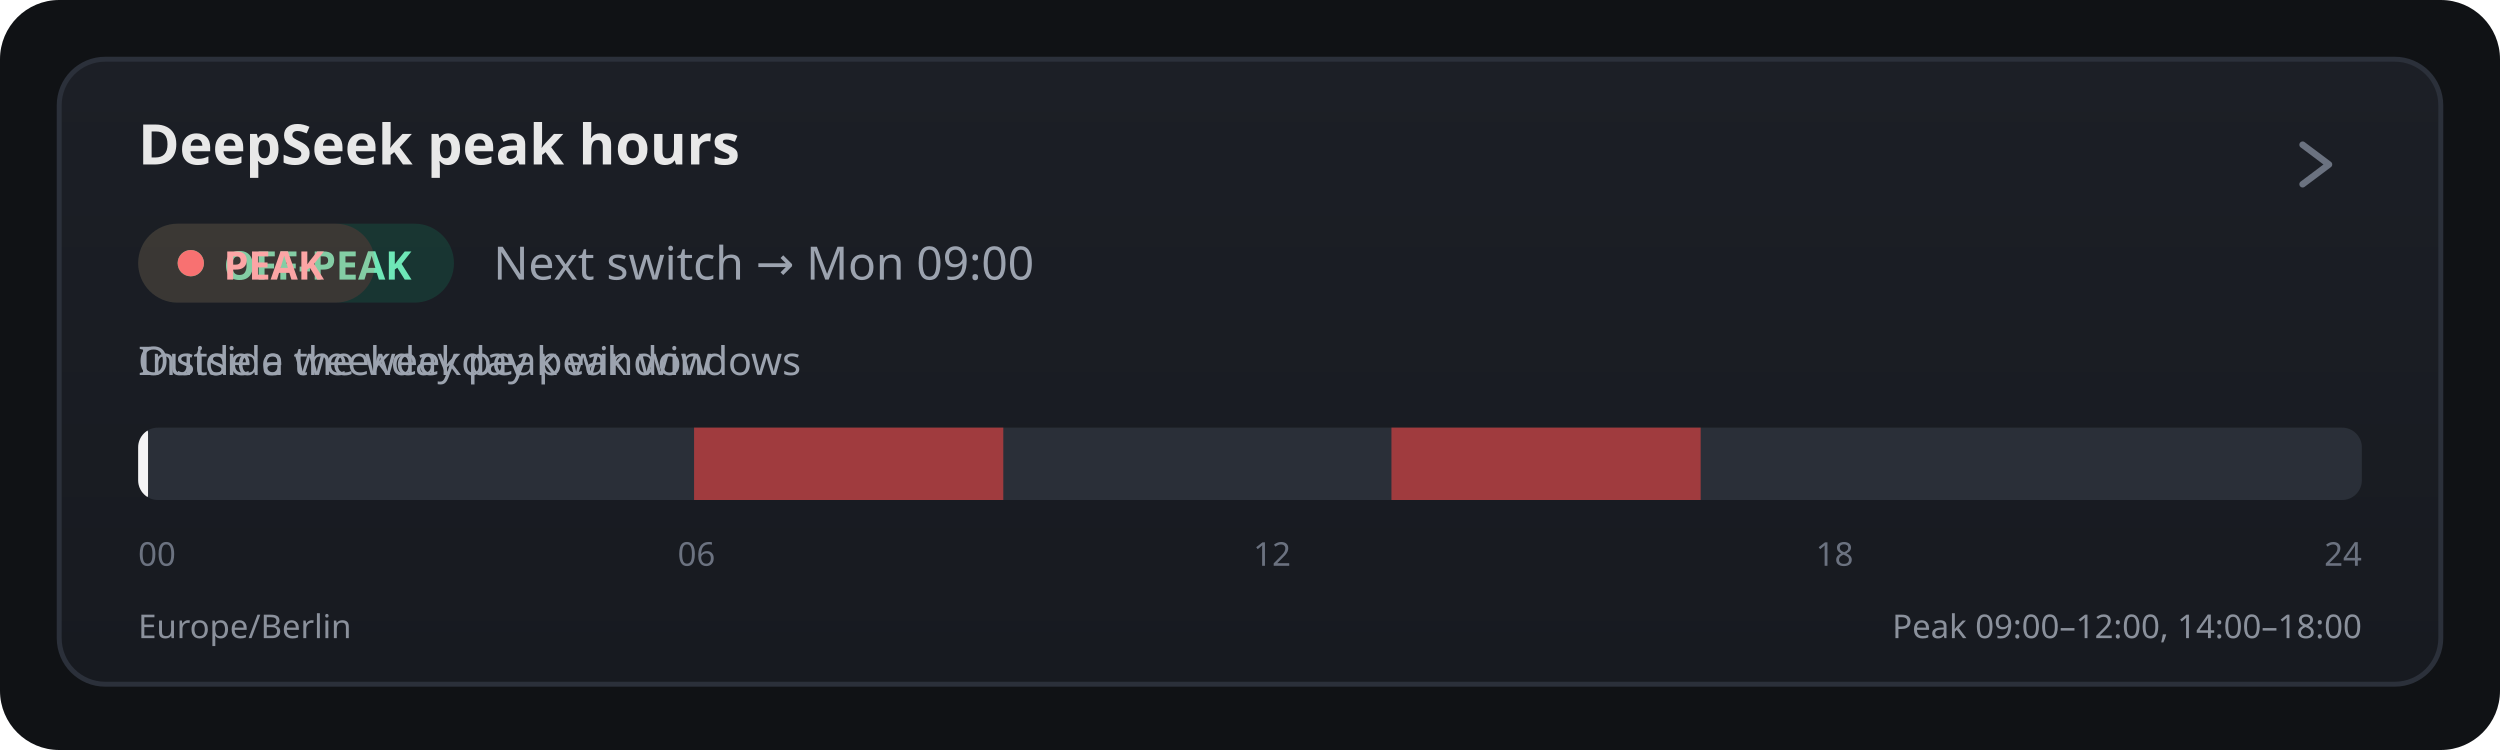
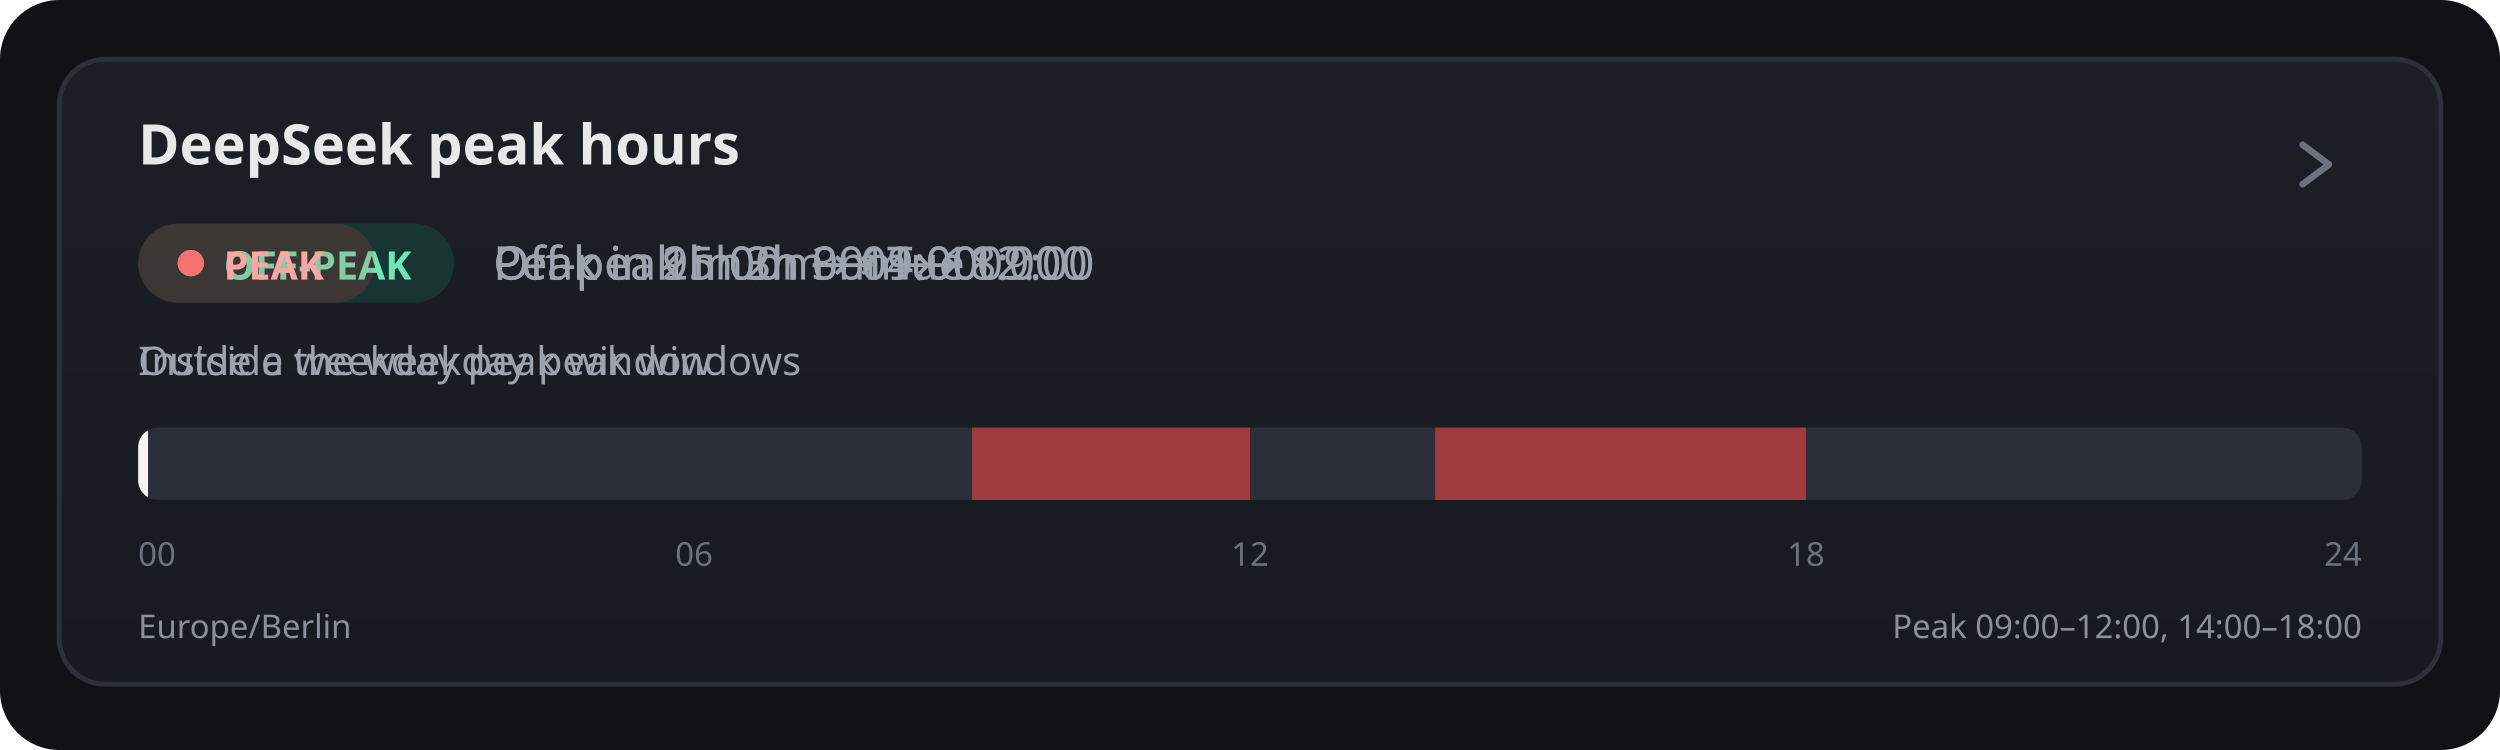
<svg xmlns="http://www.w3.org/2000/svg" width="760" height="228" viewBox="0 0 760 228" role="img" aria-label="Animated DeepSeek Clock: the now marker moves through the day and the section flips between off-peak and peak">
  <defs>
    <linearGradient id="demo-card" x1="0" y1="0" x2="0" y2="1">
      <stop offset="0" stop-color="#1c1f26" />
      <stop offset="1" stop-color="#171a20" />
    </linearGradient>
    <clipPath id="demo-band-clip">
      <rect x="42" y="130" width="676" height="22" rx="6" />
    </clipPath>
  </defs>
  <rect width="760" height="228" rx="18" fill="#101215" />
  <rect x="18" y="18" width="724" height="190" rx="14" fill="url(#demo-card)" stroke="#2b303a" stroke-width="1.5" />
  <text x="42" y="50" font-family="ui-sans-serif, system-ui, sans-serif" font-size="17" font-weight="600" fill="#e8e8e8">DeepSeek peak hours</text>
  <path d="M700 44 l8 6 -8 6" fill="none" stroke="#6b7280" stroke-width="2" stroke-linecap="round" stroke-linejoin="round" />
  <g>
-     <animate attributeName="opacity" dur="16s" repeatCount="indefinite" keyTimes="0;0.23;0.27;0.37;0.41;0.54;0.58;0.68;0.72;1" values="1;1;0;0;1;1;0;0;1;1" />
+     <animate attributeName="opacity" dur="16s" repeatCount="indefinite" keyTimes="0;0.36;0.39;0.49;0.515;0.575;0.595;0.74;0.76;1" values="1;1;0;0;1;1;0;0;1;1" />
    <rect x="42" y="68" width="96" height="24" rx="12" fill="#10b981" fill-opacity="0.16" />
    <circle cx="58" cy="80" r="4" fill="#34d399" />
    <text x="68" y="85" font-family="ui-sans-serif, system-ui, sans-serif" font-size="12" font-weight="700" fill="#6ee7b7">OFF-PEAK</text>
  </g>
  <g>
-     <animate attributeName="opacity" dur="16s" repeatCount="indefinite" keyTimes="0;0.23;0.27;0.37;0.41;0.54;0.58;0.68;0.72;1" values="0;0;1;1;0;0;1;1;0;0" />
+     <animate attributeName="opacity" dur="16s" repeatCount="indefinite" keyTimes="0;0.36;0.39;0.49;0.515;0.575;0.595;0.74;0.76;1" values="0;0;1;1;0;0;1;1;0;0" />
    <rect x="42" y="68" width="72" height="24" rx="12" fill="#ef4444" fill-opacity="0.16" />
    <circle cx="58" cy="80" r="4" fill="#f87171" />
    <text x="68" y="85" font-family="ui-sans-serif, system-ui, sans-serif" font-size="12" font-weight="700" fill="#fca5a5">PEAK</text>
  </g>
-   <text x="150" y="85" font-family="ui-sans-serif, system-ui, sans-serif" font-size="14" fill="#9ca3af">Next switch  →  Mon 09:00</text>
  <g>
-     <animate attributeName="opacity" dur="16s" repeatCount="indefinite" keyTimes="0;0.23;0.27;0.37;0.41;0.54;0.58;0.68;0.72;1" values="1;1;0;0;1;1;0;0;1;1" />
+     <animate attributeName="opacity" dur="16s" repeatCount="indefinite" keyTimes="0;0.36;0.39;1" values="1;1;0;0" />
+     <text x="150" y="85" font-family="ui-sans-serif, system-ui, sans-serif" font-size="14" fill="#9ca3af">Peak in 9h 0m  →  09:00</text>
+   </g>
+   <g>
+     <animate attributeName="opacity" dur="16s" repeatCount="indefinite" keyTimes="0;0.36;0.39;0.49;0.515;1" values="0;0;1;1;0;0" />
+     <text x="150" y="85" font-family="ui-sans-serif, system-ui, sans-serif" font-size="14" fill="#9ca3af">Off-peak in 2h 30m  →  12:00</text>
+   </g>
+   <g>
+     <animate attributeName="opacity" dur="16s" repeatCount="indefinite" keyTimes="0;0.49;0.515;0.575;0.595;1" values="0;0;1;1;0;0" />
+     <text x="150" y="85" font-family="ui-sans-serif, system-ui, sans-serif" font-size="14" fill="#9ca3af">Peak in 2h 0m  →  14:00</text>
+   </g>
+   <g>
+     <animate attributeName="opacity" dur="16s" repeatCount="indefinite" keyTimes="0;0.575;0.595;0.74;0.76;1" values="0;0;1;1;0;0" />
+     <text x="150" y="85" font-family="ui-sans-serif, system-ui, sans-serif" font-size="14" fill="#9ca3af">Off-peak in 3h 0m  →  18:00</text>
+   </g>
+   <g>
+     <animate attributeName="opacity" dur="16s" repeatCount="indefinite" keyTimes="0;0.74;0.76;1" values="0;0;1;1" />
+     <text x="150" y="85" font-family="ui-sans-serif, system-ui, sans-serif" font-size="14" fill="#9ca3af">Peak in 15h 0m  →  Tue 09:00</text>
+   </g>
+   <g>
+     <animate attributeName="opacity" dur="16s" repeatCount="indefinite" keyTimes="0;0.36;0.39;0.49;0.515;0.575;0.595;0.74;0.76;1" values="1;1;0;0;1;1;0;0;1;1" />
    <text x="42" y="114" font-family="ui-sans-serif, system-ui, sans-serif" font-size="12" fill="#9ca3af">Outside the weekday peak windows</text>
  </g>
  <g>
-     <animate attributeName="opacity" dur="16s" repeatCount="indefinite" keyTimes="0;0.23;0.27;0.37;0.41;0.54;0.58;0.68;0.72;1" values="0;0;1;1;0;0;1;1;0;0" />
+     <animate attributeName="opacity" dur="16s" repeatCount="indefinite" keyTimes="0;0.36;0.39;0.49;0.515;0.575;0.595;0.74;0.76;1" values="0;0;1;1;0;0;1;1;0;0" />
    <text x="42" y="114" font-family="ui-sans-serif, system-ui, sans-serif" font-size="12" fill="#9ca3af">Inside a weekday peak window</text>
  </g>
  <g clip-path="url(#demo-band-clip)">
    <rect x="42" y="130" width="676" height="22" fill="#2a2f38" />
-     <rect x="211" y="130" width="94" height="22" fill="#ef4444" fill-opacity="0.6" />
-     <rect x="423" y="130" width="94" height="22" fill="#ef4444" fill-opacity="0.6" />
+     <rect x="295.5" y="130" width="84.5" height="22" fill="#ef4444" fill-opacity="0.6" />
+     <rect x="436.3" y="130" width="112.7" height="22" fill="#ef4444" fill-opacity="0.6" />
    <rect x="42" y="130" width="3" height="22" rx="1.5" fill="#f4f4f5">
-       <animate attributeName="x" values="42;715" dur="16s" repeatCount="indefinite" calcMode="linear" />
+       <animate attributeName="x" values="42;716" dur="16s" repeatCount="indefinite" calcMode="linear" />
    </rect>
  </g>
  <g font-family="ui-sans-serif, system-ui, sans-serif" font-size="10" fill="#6b7280">
    <text x="42" y="172">00</text>
-     <text x="206" y="172">06</text>
-     <text x="381" y="172">12</text>
-     <text x="552" y="172">18</text>
+     <text x="211" y="172" text-anchor="middle">06</text>
+     <text x="380" y="172" text-anchor="middle">12</text>
+     <text x="549" y="172" text-anchor="middle">18</text>
    <text x="718" y="172" text-anchor="end">24</text>
    <text x="42" y="194" fill="#8b919c">Europe/Berlin</text>
    <text x="718" y="194" fill="#8b919c" text-anchor="end">Peak 09:00–12:00, 14:00–18:00</text>
  </g>
</svg>
